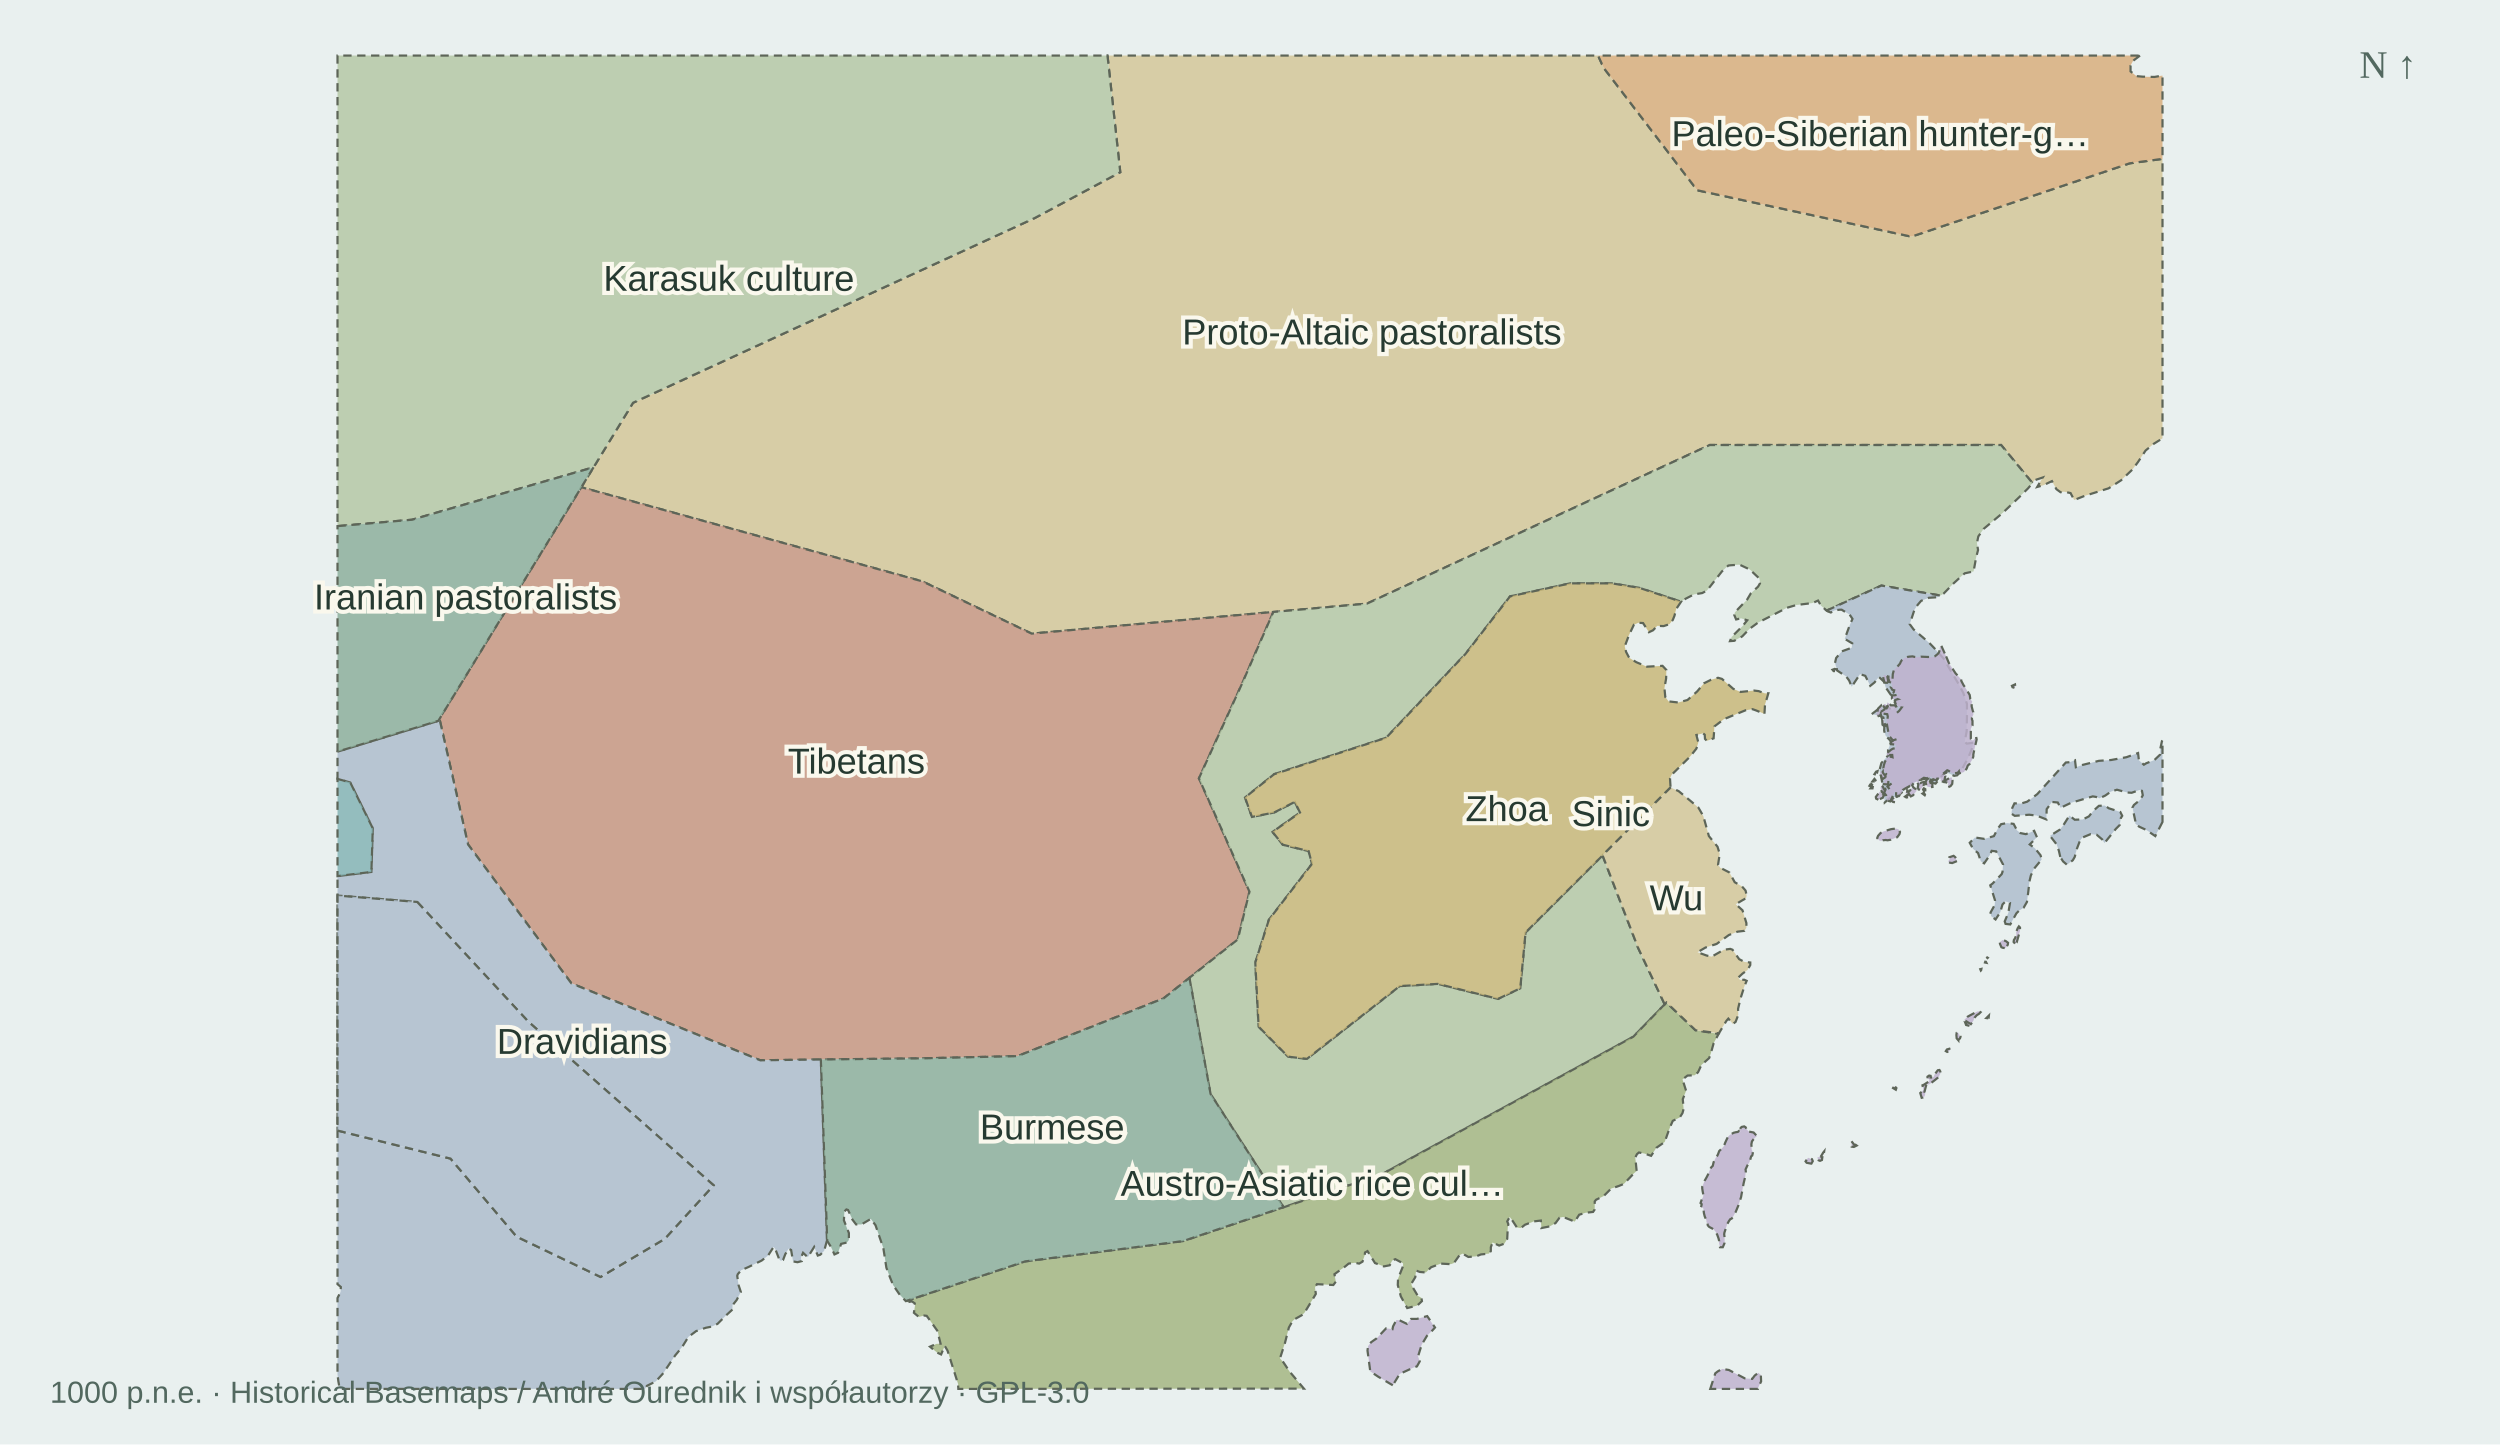
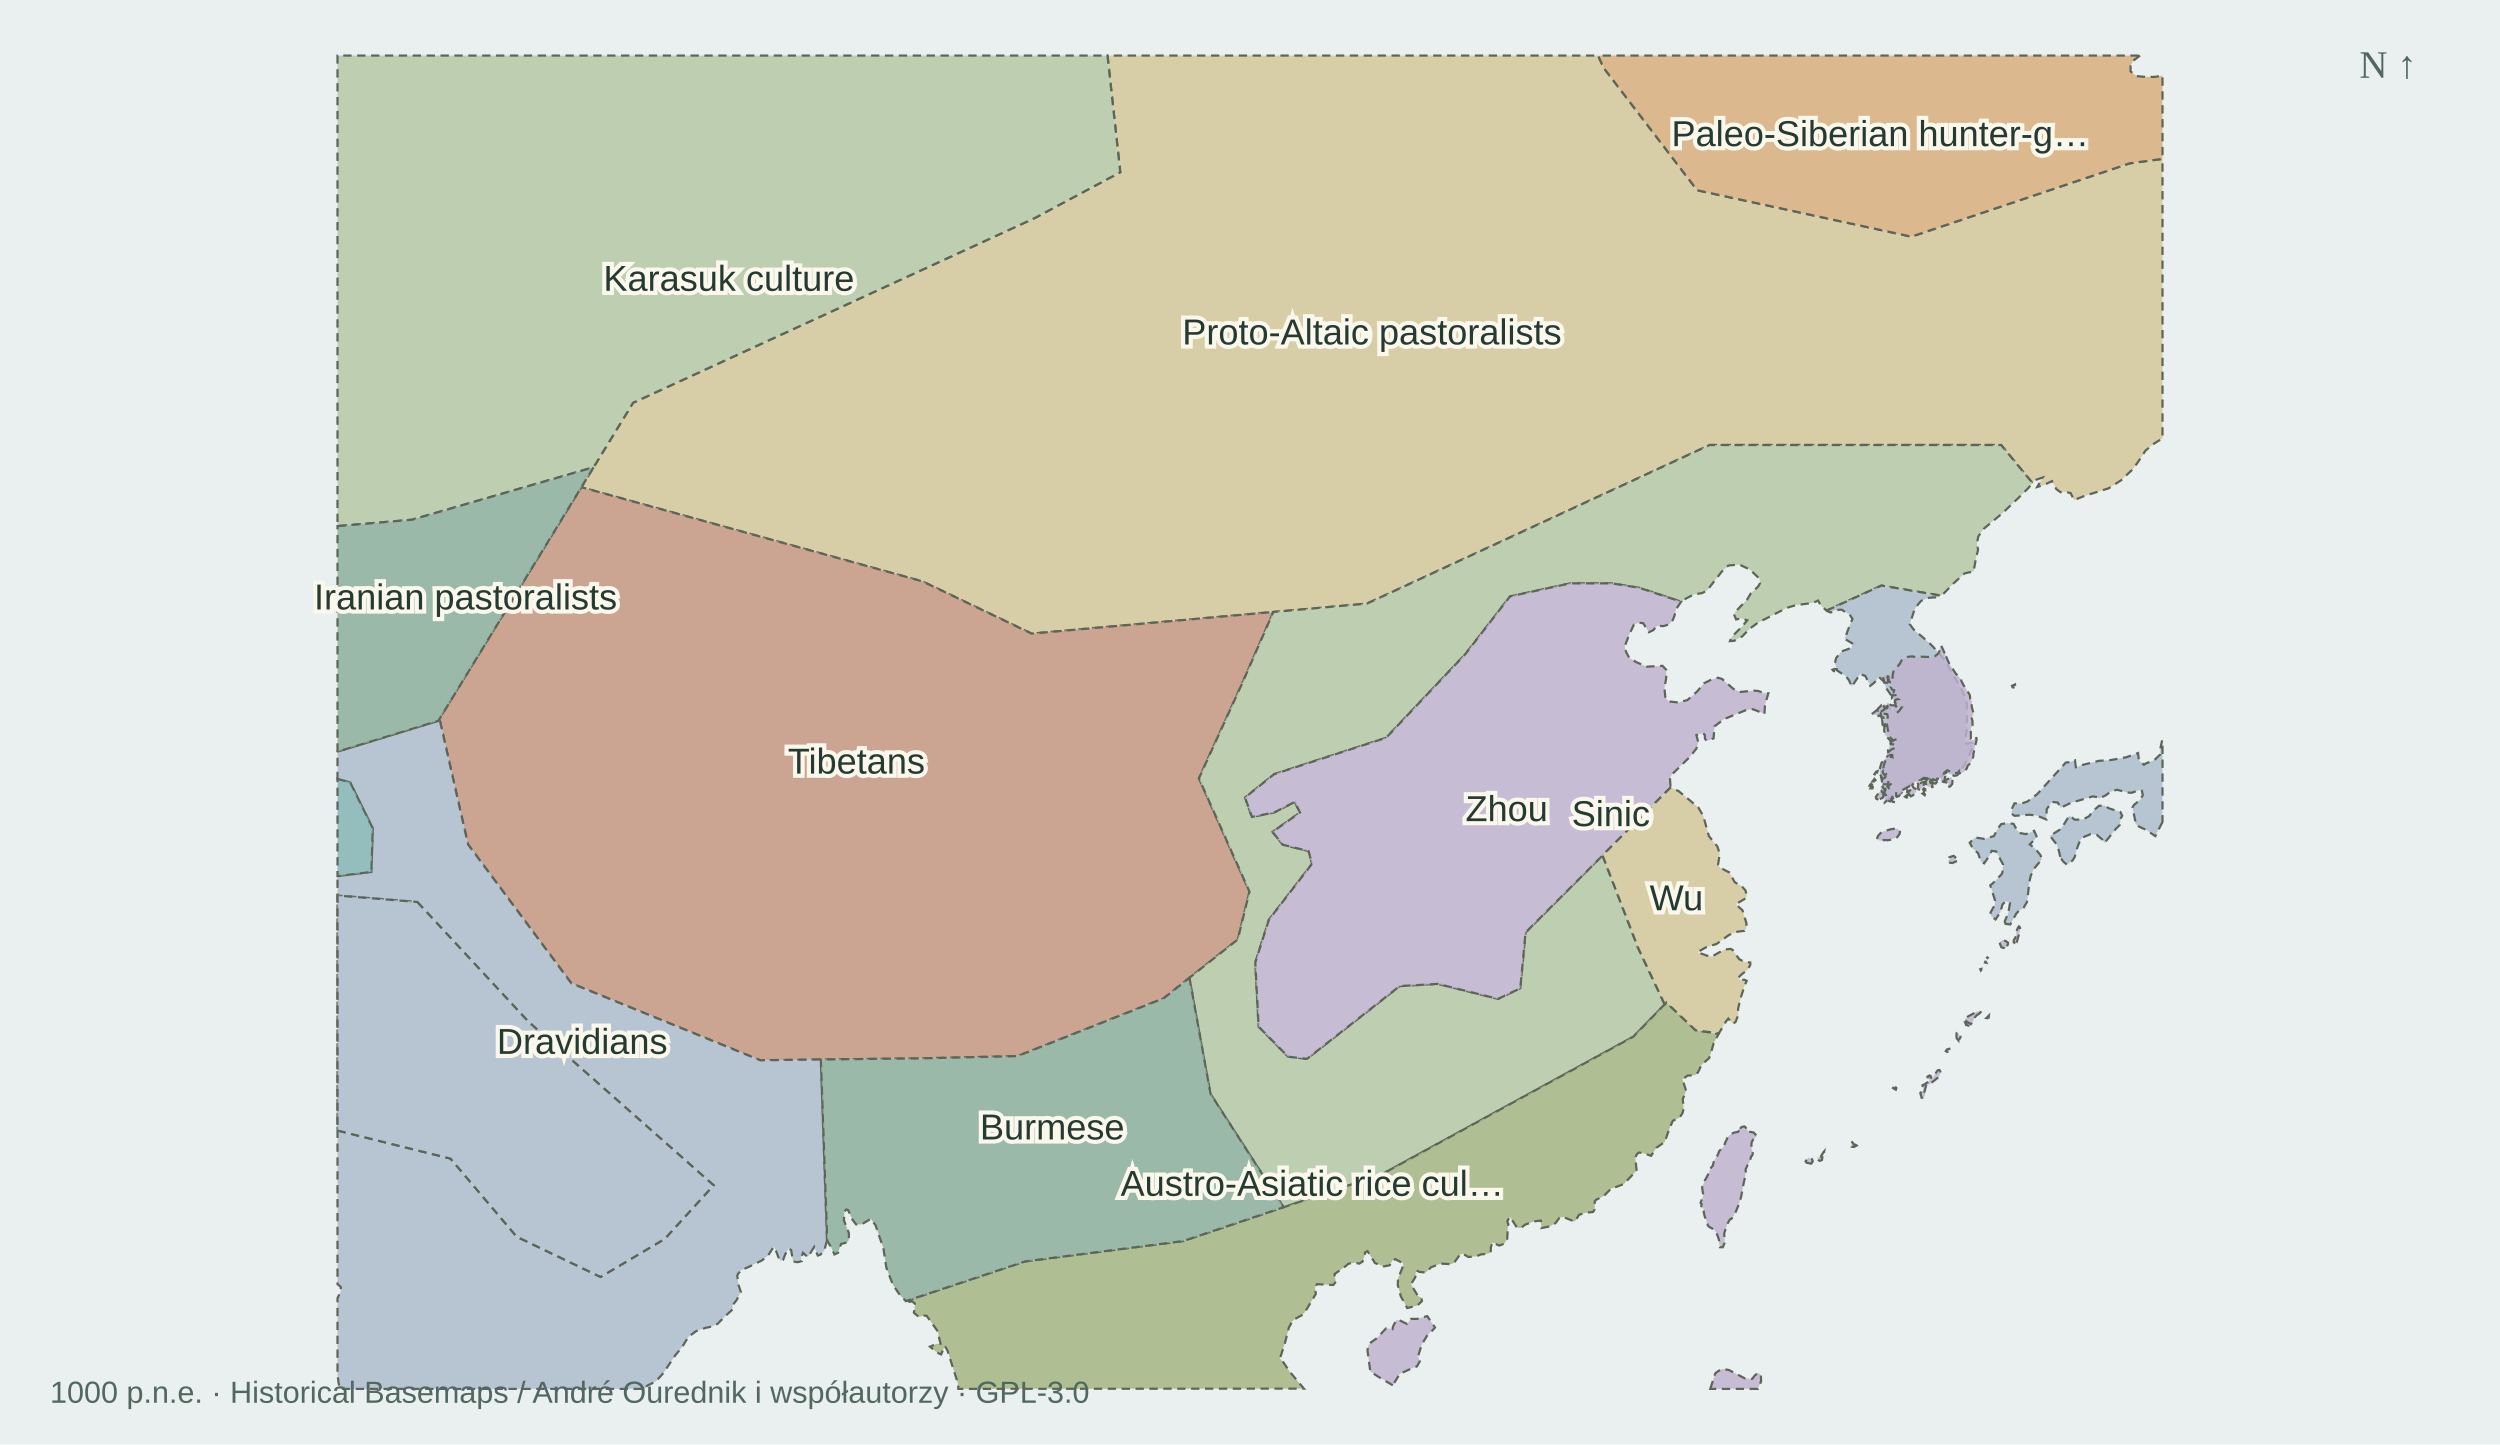
<svg xmlns="http://www.w3.org/2000/svg" viewBox="0 0 900 520" role="img" aria-label="Granice i obszary historyczne: 1000 p.n.e.">
  <rect width="900" height="520" fill="#e9f0ef" />
  <path d="M731.7,173.9L720.4,160.2L615.5,160.2L492.1,217.3L371.4,228.1L332.1,209.3L209.3,175.4L227.9,145.0L372.5,78.5L403.3,62.0L398.7,20.0L575.3,20.0L577.3,24.4L611.0,68.5L688.1,85.2L766.7,58.8L778.5,57.2L778.5,157.8L775.3,159.8L772.4,162.2L769.7,166.3L767.7,169.0L763.6,172.9L759.1,175.8L750.5,178.5L746.7,180.0L745.4,177.5L743.0,177.0L741.8,177.2L740.3,176.1L738.7,173.2L735.6,174.7L733.4,175.3L735.4,171.9L732.4,172.9L731.7,173.9Z" fill="#d4c798" fill-opacity=".83" stroke="#5d6558" stroke-width=".8" stroke-dasharray="3 2" fill-rule="evenodd" />
  <path d="M458.4,220.3L447.0,246.4L431.6,280.2L449.8,321.0L445.6,338.2L418.9,359.4L366.3,380.2L331.9,381.0L273.7,381.7L205.7,354.0L168.5,304.0L158.2,258.7L209.3,175.4L332.1,209.3L371.4,228.1L458.4,220.3Z" fill="#c79580" fill-opacity=".83" stroke="#5d6558" stroke-width=".8" stroke-dasharray="3 2" fill-rule="evenodd" />
  <path d="M398.7,20.0L403.3,62.0L372.5,78.5L227.9,145.0L213.7,168.2L148.3,187.1L121.5,189.4L121.5,20.0L398.7,20.0Z" fill="#b5c8a5" fill-opacity=".83" stroke="#5d6558" stroke-width=".8" stroke-dasharray="3 2" fill-rule="evenodd" />
  <path d="M297.7,446.6L296.7,450.3L295.3,451.7L294.4,452.0L293.1,448.9L290.8,452.6L289.1,451.0L288.3,452.9L288.6,454.0L287.1,454.4L285.5,454.1L284.8,450.0L283.9,449.5L282.7,451.5L281.9,453.6L281.1,453.9L280.5,453.3L279.2,449.9L278.9,449.4L278.5,448.9L276.5,452.0L274.2,453.8L269.5,456.1L266.8,457.3L265.6,458.7L265.4,459.3L265.9,462.7L266.7,465.1L265.2,468.0L263.7,469.9L263.7,471.4L261.1,473.8L258.3,476.6L256.1,477.6L254.1,478.0L250.6,479.2L247.8,481.3L245.7,484.7L244.1,486.7L243.1,487.9L239.6,493.1L239.0,494.1L236.1,497.3L232.9,498.9L232.2,500.0L122.3,500.0L121.8,497.2L121.5,494.8L121.5,467.3L122.6,465.1L122.7,463.3L121.5,462.3L121.5,315.4L133.7,313.9L134.2,298.2L126.1,281.7L121.5,280.4L121.5,270.6L157.8,259.5L158.2,258.7L168.5,304.0L205.7,354.0L273.7,381.7L295.5,381.4L297.7,446.6ZM121.5,407.0L162.2,417.1L186.0,445.2L216.2,459.7L239.3,446.0L256.9,426.7L190.2,367.8L150.2,324.7L121.5,322.4L121.5,407.0Z" fill="#adbdcd" fill-opacity=".83" stroke="#5d6558" stroke-width=".8" stroke-dasharray="3 2" fill-rule="evenodd" />
  <path d="M677.3,210.8L657.6,219.8L655.5,218.0L654.9,216.9L654.5,216.2L652.5,217.1L646.7,217.8L643.3,218.8L632.8,224.2L629.8,226.4L627.2,229.1L624.3,230.7L622.8,230.8L623.4,229.3L627.4,225.3L629.0,223.3L626.8,222.6L625.0,223.0L624.3,221.3L624.6,220.4L629.0,215.8L630.3,213.6L632.9,211.2L633.6,210.0L633.4,208.3L629.9,205.0L626.5,203.4L625.9,203.3L623.0,203.5L622.2,203.6L619.9,205.7L614.5,212.6L612.8,213.5L609.8,214.0L606.9,215.5L605.2,216.6L590.1,211.6L580.2,210.0L565.3,210.0L543.6,214.7L527.5,235.5L499.0,265.6L458.7,278.7L448.2,287.1L450.7,294.1L458.7,292.5L466.1,288.7L468.0,292.5L458.1,299.5L461.8,304.1L471.1,306.4L472.3,311.0L456.8,331.1L451.9,346.5L453.0,367.9L453.1,369.6L463.7,380.4L470.5,381.2L503.9,355.0L517.6,354.2L539.3,359.6L547.3,355.8L549.2,335.7L576.9,307.9L589.7,341.2L599.3,361.6L588.0,373.2L497.5,422.7L462.1,434.6L435.8,393.8L433.1,379.3L428.2,352.0L445.6,338.2L449.8,321.0L431.6,280.2L447.0,246.4L458.4,220.3L492.1,217.3L615.5,160.2L720.4,160.2L731.7,173.9L730.1,175.8L727.0,178.9L720.8,184.8L714.1,190.4L712.2,193.1L711.7,195.5L712.1,198.0L711.4,200.7L710.5,205.7L707.3,206.4L705.7,207.8L703.3,210.0L699.7,213.7L698.6,214.4L677.3,210.8Z" fill="#b5c8a5" fill-opacity=".83" stroke="#5d6558" stroke-width=".8" stroke-dasharray="3 2" fill-rule="evenodd" />
-   <path d="M601.4,283.5L549.2,335.7L547.3,355.8L539.3,359.6L517.6,354.2L503.9,355.0L470.5,381.2L463.7,380.4L453.1,369.6L451.9,346.5L456.8,331.1L472.3,311.0L471.1,306.4L461.8,304.1L458.1,299.5L468.0,292.5L466.1,288.7L458.7,292.5L450.7,294.1L448.2,287.1L458.7,278.7L499.0,265.6L527.5,235.5L543.6,214.7L565.3,210.0L580.2,210.0L590.1,211.6L605.2,216.6L603.4,219.3L602.8,221.7L602.2,223.2L601.0,224.7L598.9,225.4L596.6,225.3L595.1,226.9L593.6,227.6L591.5,224.3L589.8,224.2L588.2,224.9L586.4,228.7L585.7,230.6L584.9,232.7L585.4,234.7L586.5,236.8L589.1,238.4L592.9,240.0L598.5,239.7L599.9,241.2L599.8,244.3L599.2,247.7L599.5,250.9L600.7,252.5L604.2,252.9L607.5,252.0L611.0,248.9L613.4,246.0L616.0,244.7L618.5,244.0L619.9,244.4L624.0,248.0L626.6,249.1L631.4,248.6L633.1,248.8L635.3,249.6L636.6,249.6L635.4,253.7L635.2,257.0L632.3,255.8L630.9,255.3L628.4,255.7L620.6,258.9L617.2,261.5L616.9,265.8L614.5,266.7L613.8,266.0L613.7,264.5L613.1,264.0L610.7,264.6L611.4,267.3L610.7,269.5L608.4,272.4L601.8,278.9L601.2,280.2L601.4,283.5Z" fill="#c8b777" fill-opacity=".83" stroke="#5d6558" stroke-width=".8" stroke-dasharray="3 2" fill-rule="evenodd" />
+   <path d="M601.4,283.5L549.2,335.7L547.3,355.8L539.3,359.6L517.6,354.2L503.9,355.0L470.5,381.2L463.7,380.4L453.1,369.6L451.9,346.5L456.8,331.1L472.3,311.0L471.1,306.4L461.8,304.1L458.1,299.5L468.0,292.5L466.1,288.7L458.7,292.5L450.7,294.1L448.2,287.1L458.7,278.7L499.0,265.6L527.5,235.5L543.6,214.7L565.3,210.0L580.2,210.0L590.1,211.6L605.2,216.6L603.4,219.3L602.8,221.7L602.2,223.2L601.0,224.7L598.9,225.4L596.6,225.3L595.1,226.9L593.6,227.6L591.5,224.3L589.8,224.2L588.2,224.9L586.4,228.7L585.7,230.6L584.9,232.7L585.4,234.7L586.5,236.8L589.1,238.4L592.9,240.0L598.5,239.7L599.9,241.2L599.8,244.3L599.2,247.7L599.5,250.9L600.7,252.5L604.2,252.9L607.5,252.0L611.0,248.9L613.4,246.0L616.0,244.7L618.5,244.0L619.9,244.4L624.0,248.0L626.6,249.1L631.4,248.6L633.1,248.8L635.3,249.6L636.6,249.6L635.4,253.7L635.2,257.0L632.3,255.8L630.9,255.3L628.4,255.7L620.6,258.9L617.2,261.5L616.9,265.8L614.5,266.7L613.8,266.0L613.7,264.5L613.1,264.0L610.7,264.6L611.4,267.3L610.7,269.5L608.4,272.4L601.8,278.9L601.2,280.2L601.4,283.5Z" fill="#c0b2cf" fill-opacity=".83" stroke="#5d6558" stroke-width=".8" stroke-dasharray="3 2" fill-rule="evenodd" />
  <path d="M326.1,468.4L369.1,454.1L425.9,446.8L497.5,422.7L588.0,373.2L599.9,360.9L610.4,370.9L618.7,372.2L616.9,375.6L615.9,379.2L615.3,380.9L612.5,383.4L611.3,386.0L610.1,387.1L607.5,387.2L605.7,388.6L607.0,392.7L605.8,395.7L606.1,399.2L605.7,400.7L604.7,402.3L602.2,403.5L601.5,405.1L600.6,407.4L599.3,411.1L596.3,413.2L594.4,416.1L592.1,415.3L590.0,414.9L589.3,415.5L588.7,416.7L589.2,421.6L588.2,422.4L584.6,426.2L582.9,426.9L580.0,427.9L577.3,430.6L574.6,431.9L574.1,432.5L574.1,435.4L573.5,436.3L570.8,436.6L568.5,437.3L566.9,439.8L565.2,439.1L562.7,438.1L561.4,438.4L560.0,440.3L557.9,441.5L554.9,442.1L554.7,439.4L552.2,439.7L549.0,440.9L547.5,442.1L546.1,441.9L544.2,439.0L543.8,438.5L543.5,438.1L542.6,439.7L543.0,440.7L542.8,441.9L542.6,446.0L541.6,447.7L539.7,448.4L537.3,447.3L536.7,449.0L536.7,450.4L536.0,451.3L533.1,451.6L531.4,452.3L528.6,452.5L526.5,451.3L525.4,451.9L523.4,454.7L522.3,455.1L518.7,454.9L515.2,456.2L513.3,458.1L511.1,457.9L509.8,457.4L509.5,459.8L508.1,462.1L508.2,462.8L510.4,466.5L511.7,467.2L511.9,468.4L510.2,470.0L506.6,470.9L504.3,466.7L503.2,462.6L503.3,460.3L505.1,455.8L505.1,454.8L502.3,453.3L501.2,453.8L500.3,455.5L498.2,455.9L495.0,454.7L492.3,450.4L491.4,450.9L491.3,451.9L490.5,454.2L489.3,454.9L487.7,454.6L485.5,454.9L484.3,455.9L480.4,458.7L480.9,461.4L480.0,462.6L474.1,462.3L473.4,463.5L473.7,465.8L472.4,468.0L469.6,472.6L468.6,473.5L466.1,474.9L465.3,475.6L464.0,477.9L462.6,483.4L460.8,489.0L462.0,490.4L464.2,493.7L469.4,499.9L345.0,500.0L344.9,498.2L343.1,492.5L341.1,486.2L340.1,484.5L338.8,487.6L337.3,486.9L334.8,484.8L337.1,483.8L338.6,483.7L337.9,480.9L337.6,479.3L334.4,474.8L333.6,473.7L332.7,473.6L330.8,474.1L329.0,472.6L329.4,470.0L329.3,469.2L328.3,468.5L326.6,468.8L326.1,468.4Z" fill="#a4b681" fill-opacity=".83" stroke="#5d6558" stroke-width=".8" stroke-dasharray="3 2" fill-rule="evenodd" />
  <path d="M428.2,352.0L435.8,393.8L462.1,434.6L425.9,446.8L369.1,454.1L326.1,468.4L323.9,466.1L321.5,462.6L320.9,461.1L320.3,459.6L319.1,456.4L318.0,449.3L316.0,443.5L315.2,441.1L313.5,438.8L310.1,440.8L308.2,440.8L306.9,439.1L305.3,435.6L304.7,435.4L304.0,436.1L303.8,439.3L305.6,443.9L305.6,446.4L304.9,447.3L302.8,447.8L301.7,451.0L300.4,451.6L299.2,449.0L297.8,446.7L295.5,381.4L331.9,381.0L366.3,380.2L418.9,359.4L428.2,352.0Z" fill="#8caf9b" fill-opacity=".83" stroke="#5d6558" stroke-width=".8" stroke-dasharray="3 2" fill-rule="evenodd" />
  <path d="M770.4,20.0L767.9,21.9L767.0,23.6L767.0,25.7L769.1,27.4L771.3,27.6L775.6,27.7L778.5,27.2L778.5,57.2L766.7,58.8L688.1,85.2L611.0,68.5L577.3,24.4L575.3,20.0L770.4,20.0Z" fill="#d9ae7b" fill-opacity=".83" stroke="#5d6558" stroke-width=".8" stroke-dasharray="3 2" fill-rule="evenodd" />
  <path d="M150.2,324.7L190.2,367.8L256.9,426.7L239.3,446.0L216.2,459.7L186.0,445.2L162.2,417.1L121.5,407.0L121.5,322.4L150.2,324.7Z" fill="#adbdcd" fill-opacity=".83" stroke="#5d6558" stroke-width=".8" stroke-dasharray="3 2" fill-rule="evenodd" />
  <path d="M121.5,189.4L148.3,187.1L213.7,168.2L157.8,259.5L121.5,270.6L121.5,189.4Z" fill="#8caf9b" fill-opacity=".83" stroke="#5d6558" stroke-width=".8" stroke-dasharray="3 2" fill-rule="evenodd" />
  <path d="M599.3,361.6L589.7,341.2L576.9,307.9L601.4,283.5L604.3,284.8L607.7,287.6L611.4,290.7L613.2,293.8L615.2,301.0L618.3,304.8L619.1,307.4L618.5,311.3L619.3,312.4L622.6,314.1L624.5,317.6L627.1,319.1L628.4,320.6L628.8,322.4L628.6,323.3L624.9,325.5L625.3,325.9L627.3,327.7L628.7,332.3L628.7,334.0L628.0,335.1L625.5,335.4L622.4,336.6L618.0,339.8L614.0,341.1L611.1,342.8L614.4,344.0L616.2,344.4L620.6,341.9L622.9,341.6L623.7,341.9L626.1,345.3L628.0,346.3L630.1,346.5L630.1,347.4L629.1,349.2L627.3,350.5L625.8,351.9L626.4,352.8L627.9,352.7L628.8,353.1L628.0,355.0L626.6,359.4L625.7,363.2L625.8,365.3L624.8,367.9L623.8,368.6L622.2,366.7L621.5,367.5L618.8,372.0L610.4,370.9L599.9,360.9L599.3,361.6Z" fill="#d4c798" fill-opacity=".83" stroke="#5d6558" stroke-width=".8" stroke-dasharray="3 2" fill-rule="evenodd" />
  <path d="M657.6,219.8L677.3,210.8L698.6,214.4L697.5,215.0L694.4,215.2L691.6,216.3L690.4,217.7L689.2,219.5L687.5,224.7L688.9,226.6L694.6,231.5L696.6,233.6L699.8,237.2L700.7,238.8L705.3,246.6L706.8,249.5L708.1,253.4L708.1,257.8L708.0,263.3L707.3,267.0L708.0,267.7L710.4,267.4L709.8,269.8L708.5,272.9L706.1,277.3L704.6,279.1L703.5,279.3L700.8,278.1L699.6,278.7L696.8,282.1L694.8,281.6L693.4,280.3L690.9,280.8L688.4,282.0L682.8,286.9L680.6,287.1L678.5,288.9L678.2,285.6L678.0,283.8L677.2,279.6L676.6,277.3L677.3,274.7L679.7,272.0L679.7,269.9L680.7,267.4L680.5,266.6L678.8,264.8L678.3,263.1L678.4,260.3L678.0,258.3L676.6,257.6L673.8,257.1L676.9,254.7L678.3,254.1L681.4,255.6L682.5,254.2L682.4,252.6L678.8,247.4L678.3,245.5L677.7,244.9L676.4,243.7L674.8,245.7L673.3,246.9L671.5,243.3L669.6,242.7L666.6,247.2L665.7,245.0L664.6,243.5L661.4,241.4L660.6,238.7L661.0,236.9L663.0,234.5L666.6,233.2L666.8,231.6L664.1,230.0L666.0,224.8L666.9,222.8L665.9,221.3L663.0,219.5L662.3,219.5L660.5,219.7L659.1,220.5L658.0,220.1L657.6,219.8Z" fill="#adbdcd" fill-opacity=".83" stroke="#5d6558" stroke-width=".8" stroke-dasharray="3 2" fill-rule="evenodd" />
  <path d="M680.7,302.3L679.5,302.5L678.9,302.4L677.8,302.5L677.3,302.7L676.6,302.6L676.2,302.2L675.8,301.7L676.1,300.9L677.0,299.9L677.5,299.6L678.1,299.3L680.8,298.5L681.5,298.4L682.5,298.3L683.0,298.4L683.5,298.6L684.0,299.5L683.8,300.3L683.0,301.4L682.2,301.7L680.7,302.3ZM682.2,288.8L681.5,288.7L681.0,288.3L681.0,287.6L681.5,287.4L682.2,288.6L682.2,288.8ZM686.9,287.0L686.3,287.1L685.8,286.8L686.7,286.1L687.2,286.3L687.0,286.9L686.9,287.0ZM692.9,286.3L692.1,285.7L692.6,285.4L693.0,286.1L692.9,286.3ZM676.2,287.9L675.4,287.5L675.3,286.9L676.7,285.0L677.3,285.2L678.1,286.0L678.0,286.7L677.8,287.2L676.9,287.6L676.3,287.8L676.2,287.9ZM693.0,285.0L692.6,284.8L692.3,284.2L692.6,283.8L693.1,284.1L693.1,284.9L693.0,285.0ZM674.1,283.8L673.4,283.8L673.8,283.2L674.2,283.3L674.1,283.8ZM674.1,282.2L673.9,282.6L673.5,283.1L673.0,282.9L673.3,282.4L673.9,282.2L674.1,282.2ZM696.0,281.7L695.2,281.6L694.8,281.3L695.1,280.7L695.8,281.0L696.0,281.7ZM674.9,281.3L674.1,281.3L674.8,280.4L675.2,280.9L674.9,281.3ZM694.6,282.0L695.1,281.8L695.6,281.9L695.7,283.3L694.9,283.4L693.9,283.2L693.5,282.8L693.2,281.5L693.7,280.5L694.2,280.4L694.1,281.1L694.6,282.0ZM702.9,281.1L702.8,282.2L702.2,283.0L701.8,283.2L701.3,283.4L701.3,282.6L701.4,281.9L700.8,281.7L700.3,281.6L700.2,281.0L701.8,280.1L702.5,279.8L702.7,280.3L702.9,281.0L702.9,281.1ZM675.3,278.9L674.8,278.7L675.4,277.8L675.9,277.6L675.7,278.4L675.3,278.9ZM678.7,261.3L678.2,261.3L677.7,260.9L677.6,259.2L678.0,258.8L678.7,261.2L678.7,261.3ZM725.2,247.6L724.5,247.4L724.3,246.9L725.4,246.4L725.5,247.3L725.2,247.6ZM679.4,245.8L678.9,245.8L678.4,245.7L678.0,244.2L678.0,243.3L678.4,242.9L679.4,243.4L679.8,245.4L679.4,245.8ZM660.6,241.6L660.1,241.6L659.7,241.1L660.5,240.8L661.1,241.0L660.7,241.6L660.6,241.6ZM700.6,236.3L701.6,238.7L704.0,242.4L705.5,244.0L706.0,244.6L706.1,245.2L706.9,246.7L707.5,247.5L708.2,248.7L709.1,250.2L709.3,251.6L710.0,252.6L709.8,253.2L709.8,254.3L710.0,255.1L710.2,255.9L710.4,256.4L710.4,257.3L710.1,257.9L709.9,258.4L709.9,259.0L710.1,259.5L710.1,261.2L709.7,261.9L709.5,262.4L709.5,266.0L709.9,266.5L710.4,266.5L711.0,265.8L711.5,265.7L711.6,266.2L710.6,270.6L710.4,271.6L710.4,272.3L710.1,273.3L709.1,275.0L708.4,275.6L708.0,276.7L707.3,277.6L706.9,278.0L705.3,278.4L705.2,277.7L704.8,278.2L703.5,278.4L702.7,278.3L701.5,277.5L701.0,277.3L699.1,278.9L699.9,278.8L700.3,279.4L700.0,280.9L699.7,281.5L698.6,281.1L698.7,280.3L697.4,280.3L697.2,280.9L696.7,280.8L695.8,280.5L695.3,279.6L694.1,280.0L693.6,280.2L692.6,280.0L691.5,280.7L691.0,280.5L690.7,280.9L690.9,281.4L691.3,281.9L691.8,281.7L692.7,281.5L692.7,282.1L692.4,283.0L691.3,284.4L690.7,284.2L690.4,283.5L690.6,282.5L690.1,281.3L689.0,281.8L688.4,282.7L688.7,283.3L689.1,283.7L689.7,284.1L690.0,284.7L688.7,286.3L687.9,286.7L687.2,285.8L686.4,285.8L685.9,285.5L686.7,284.2L686.6,285.0L687.2,285.0L688.1,284.0L688.3,283.4L688.2,282.9L687.5,283.0L686.9,283.3L685.8,283.9L685.0,284.4L684.5,285.5L684.0,286.1L683.6,286.6L682.7,286.7L682.6,286.1L682.6,285.2L682.1,285.2L681.3,286.8L680.5,288.5L679.7,288.3L679.2,288.0L679.0,286.3L678.3,285.4L677.5,285.1L677.1,284.2L677.0,283.6L677.2,282.8L677.8,283.2L678.6,284.7L678.9,284.0L679.7,284.4L680.5,284.4L679.5,283.2L680.6,282.3L681.1,282.0L680.4,281.0L679.8,281.1L679.8,281.8L679.5,282.4L678.2,282.3L678.5,280.8L678.7,279.9L678.1,280.2L677.7,280.5L677.4,280.0L676.8,278.0L677.8,277.5L677.8,278.1L678.6,279.2L679.0,278.6L678.6,278.0L678.3,277.5L678.0,276.5L678.2,275.4L678.6,274.2L678.9,273.7L679.3,273.0L679.7,272.6L680.7,272.4L681.3,272.6L681.2,271.8L679.9,271.8L679.4,272.0L679.2,271.2L680.8,269.9L681.5,269.5L682.1,269.4L682.6,268.3L681.9,268.0L680.7,267.9L680.8,267.0L681.6,266.7L682.2,266.5L683.1,266.0L681.9,266.4L681.4,266.5L679.9,264.7L679.8,263.6L679.4,261.4L679.2,260.2L679.1,259.0L679.5,258.8L679.6,257.9L679.4,257.1L677.9,256.9L677.4,257.4L677.7,258.1L677.5,258.7L677.1,257.2L676.7,257.6L676.2,257.8L675.5,257.3L675.6,256.7L675.9,256.0L676.1,255.1L677.2,254.0L677.6,255.0L677.3,255.5L677.2,256.2L678.4,255.4L678.5,254.9L678.2,254.4L677.8,254.1L678.3,253.5L678.8,253.5L679.2,254.4L679.0,255.3L679.6,254.3L679.3,253.6L679.4,252.9L680.1,253.2L680.7,253.9L681.3,253.9L682.2,253.9L682.8,254.6L682.9,255.3L682.9,256.6L683.7,255.9L684.6,254.7L683.8,254.6L683.3,254.2L682.1,252.9L682.3,252.0L682.8,251.8L683.2,251.7L682.2,251.3L681.8,251.8L681.1,251.5L681.1,250.3L682.1,250.3L683.1,250.1L683.0,249.5L682.2,249.6L681.7,249.3L681.9,248.5L681.2,248.3L680.7,247.4L681.2,247.2L681.1,246.5L680.8,245.8L680.2,245.5L679.8,244.2L679.8,243.6L680.9,243.6L681.3,244.6L681.4,242.7L681.8,241.2L682.3,240.8L682.8,240.3L684.0,238.9L684.3,238.2L684.7,237.6L685.2,237.2L685.6,236.9L686.7,236.5L687.3,236.4L688.5,236.3L689.3,236.5L690.2,236.6L691.5,236.4L693.9,236.5L694.8,236.5L695.6,236.6L696.5,236.3L696.9,236.0L697.4,235.6L697.8,235.2L698.1,234.7L698.3,233.9L698.3,233.2L698.9,232.4L699.1,233.0L700.6,236.3Z" fill="#c0b2cf" fill-opacity=".83" stroke="#5d6558" stroke-width=".8" stroke-dasharray="3 2" fill-rule="evenodd" />
  <path d="M778.5,295.9L775.9,301.0L772.7,298.8L770.1,297.6L768.7,296.5L768.7,295.5L767.7,290.7L768.2,289.8L770.5,287.9L771.4,286.3L771.1,284.7L770.2,284.4L767.4,285.4L765.8,285.3L762.1,284.3L759.9,285.0L757.9,286.4L755.8,287.4L754.6,286.9L753.4,286.7L745.6,289.0L741.8,290.8L740.8,288.9L738.7,288.7L736.8,291.3L736.7,295.0L733.2,293.6L730.5,293.3L725.3,293.7L724.1,292.9L724.4,290.9L725.2,289.2L727.5,289.3L729.8,288.6L733.4,285.9L743.7,274.5L745.0,274.4L747.0,273.7L747.3,276.2L749.6,275.4L755.6,273.9L760.0,273.6L765.5,272.6L769.7,271.1L770.0,273.7L771.8,275.3L772.6,274.8L775.6,273.6L777.7,271.6L777.7,269.6L778.3,266.8L778.5,266.5L778.5,295.9ZM741.7,308.5L741.2,306.3L740.4,304.0L738.0,300.9L741.5,298.7L742.8,297.1L745.0,293.6L746.9,295.1L749.8,295.0L752.0,293.9L753.5,292.0L755.6,290.1L757.7,290.0L759.2,291.0L763.3,292.3L764.0,293.7L763.5,294.5L763.1,297.0L761.7,298.4L757.6,303.5L756.8,302.2L754.8,300.5L752.6,300.3L749.7,301.5L748.8,302.6L747.7,305.5L746.9,308.5L746.2,309.7L744.1,311.3L742.7,310.1L741.7,308.5ZM722.0,332.6L721.7,331.7L723.0,328.6L723.6,325.1L722.0,324.5L720.9,325.6L720.1,328.4L718.4,331.0L716.8,329.8L716.6,328.5L718.1,325.8L718.2,324.1L716.5,318.7L717.3,318.1L720.6,314.7L720.9,313.9L721.1,311.2L718.6,306.5L717.0,306.3L716.3,307.9L714.3,310.8L713.1,310.1L712.1,307.1L710.3,305.6L709.1,303.4L711.0,301.5L714.4,302.0L717.8,301.0L719.2,298.3L720.4,296.7L722.6,296.3L724.9,296.6L726.1,298.9L727.3,299.9L729.3,300.3L732.3,299.1L733.3,301.4L730.7,304.0L732.6,305.4L734.6,307.9L735.0,309.4L732.2,312.8L731.1,315.2L730.6,317.3L730.2,320.9L729.7,324.7L728.5,326.8L727.6,327.4L726.9,327.8L725.9,328.8L723.7,332.8L722.0,332.6Z" fill="#adbdcd" fill-opacity=".83" stroke="#5d6558" stroke-width=".8" stroke-dasharray="3 2" fill-rule="evenodd" />
  <path d="M629.7,407.4L630.3,407.5L631.3,407.7L632.5,409.0L631.9,409.5L631.3,410.1L630.7,410.9L630.5,411.9L630.6,413.9L630.9,414.5L631.0,415.2L630.8,416.0L630.4,416.3L630.0,417.8L629.8,418.4L629.1,419.5L628.4,421.0L628.5,421.7L628.4,422.4L628.3,423.5L627.7,426.0L627.2,428.8L627.0,429.7L626.8,430.9L625.8,434.0L624.8,436.4L623.8,438.2L623.4,438.7L622.9,438.9L622.4,439.6L621.8,440.7L620.8,443.7L620.7,444.3L620.8,445.1L620.9,446.8L620.8,447.6L620.2,449.0L619.2,449.0L618.8,447.4L618.9,446.8L618.7,445.9L618.2,444.5L617.6,443.4L616.9,442.6L616.3,442.2L615.7,441.9L615.2,441.6L614.8,441.1L614.7,440.4L614.3,440.0L614.3,439.3L614.0,438.6L613.7,437.9L613.4,436.7L613.3,435.7L613.1,434.8L612.3,434.7L612.5,434.1L612.6,433.5L612.2,433.1L612.5,432.2L612.8,431.4L613.1,431.0L613.2,430.1L613.0,429.1L612.9,428.5L612.8,427.8L612.8,427.2L613.7,425.0L614.0,424.5L614.5,423.6L614.9,422.8L615.4,421.5L616.0,420.3L616.6,419.7L616.9,418.4L617.3,417.5L617.6,416.9L618.2,416.1L618.5,415.5L618.9,414.4L619.5,413.8L620.6,412.6L621.1,411.3L621.6,410.2L622.1,409.2L622.7,408.6L624.1,407.8L624.9,407.6L625.6,407.5L626.1,407.1L626.7,407.5L626.2,406.9L626.6,406.1L627.0,405.7L627.9,405.5L628.4,405.8L628.7,406.4L629.2,407.0L629.7,407.4Z" fill="#c0b2cf" fill-opacity=".83" stroke="#5d6558" stroke-width=".8" stroke-dasharray="3 2" fill-rule="evenodd" />
  <path d="M121.5,280.4L126.1,281.7L134.2,298.2L133.7,313.9L121.5,315.4L121.5,280.4Z" fill="#84b4b5" fill-opacity=".83" stroke="#5d6558" stroke-width=".8" stroke-dasharray="3 2" fill-rule="evenodd" />
  <path d="M501.4,498.7L496.3,495.7L493.3,493.7L492.3,486.2L492.5,484.6L493.6,483.2L495.6,481.8L499.0,478.2L501.3,478.5L501.5,477.5L502.7,475.2L503.8,475.3L506.5,476.6L508.0,474.8L510.1,474.8L513.8,473.8L516.6,477.9L515.8,478.8L513.7,480.9L511.8,484.1L510.5,488.3L511.1,490.1L510.1,491.9L508.7,492.4L503.9,494.6L501.4,498.7Z" fill="#c0b2cf" fill-opacity=".83" stroke="#5d6558" stroke-width=".8" stroke-dasharray="3 2" fill-rule="evenodd" />
  <path d="M615.7,500.0L617.5,494.4L618.4,493.7L620.0,492.8L622.4,493.2L628.1,496.2L630.8,496.4L631.7,495.2L633.0,494.2L633.9,495.0L634.0,497.3L632.8,499.9L632.8,500.0L615.7,500.0Z" fill="#c0b2cf" fill-opacity=".83" stroke="#5d6558" stroke-width=".8" stroke-dasharray="3 2" fill-rule="evenodd" />
  <path d="M697.7,387.9L696.6,388.8L694.5,390.4L693.8,390.4L693.4,390.8L692.8,393.1L693.1,393.7L692.9,394.6L692.2,395.1L691.8,395.2L691.3,393.5L692.2,392.7L692.4,392.2L692.2,391.3L692.1,390.7L692.6,390.5L694.6,389.2L694.5,388.5L693.9,388.3L693.9,387.6L694.5,387.2L695.0,387.3L695.0,387.9L695.8,387.9L696.2,387.5L696.4,386.9L697.6,385.3L698.2,385.2L698.5,385.7L698.6,386.3L697.9,387.7L697.7,387.9Z" fill="#c0b2cf" fill-opacity=".83" stroke="#5d6558" stroke-width=".8" stroke-dasharray="3 2" fill-rule="evenodd" />
  <path d="M713.0,364.4L712.4,365.0L711.6,365.5L710.8,366.4L710.4,367.5L709.5,368.7L707.1,367.2L708.2,366.1L708.9,365.7L711.5,364.3L712.0,364.1L712.5,364.1L713.0,364.4Z" fill="#c0b2cf" fill-opacity=".83" stroke="#5d6558" stroke-width=".8" stroke-dasharray="3 2" fill-rule="evenodd" />
  <path d="M721.7,341.3L721.0,341.2L720.5,341.0L720.0,339.8L719.9,339.2L720.9,338.4L721.3,338.5L722.1,338.8L722.5,339.1L722.9,339.4L722.8,340.1L722.2,341.1L721.7,341.3Z" fill="#c0b2cf" fill-opacity=".83" stroke="#5d6558" stroke-width=".8" stroke-dasharray="3 2" fill-rule="evenodd" />
  <path d="M725.4,339.7L724.9,339.1L725.0,338.4L725.4,337.8L725.6,337.3L725.9,336.6L725.8,335.6L726.4,334.1L726.8,333.5L727.2,333.9L727.2,334.6L727.2,335.2L726.9,336.1L726.0,339.3L725.4,339.7Z" fill="#c0b2cf" fill-opacity=".83" stroke="#5d6558" stroke-width=".8" stroke-dasharray="3 2" fill-rule="evenodd" />
  <path d="M704.5,310.0L702.8,310.7L702.1,310.6L701.4,310.4L701.5,309.8L701.9,309.3L701.8,308.6L703.3,308.1L703.9,308.6L704.3,309.5L704.5,310.0Z" fill="#c0b2cf" fill-opacity=".83" stroke="#5d6558" stroke-width=".8" stroke-dasharray="3 2" fill-rule="evenodd" />
  <path d="M652.0,418.9L650.4,418.6L650.0,418.1L650.9,416.8L652.3,417.3L652.6,418.0L652.1,418.9L652.0,418.9Z" fill="#c0b2cf" fill-opacity=".83" stroke="#5d6558" stroke-width=".8" stroke-dasharray="3 2" fill-rule="evenodd" />
  <path d="M705.0,374.5L704.4,373.8L704.3,372.6L704.4,371.8L704.8,371.6L705.8,373.2L705.6,373.8L705.0,374.4L705.0,374.5Z" fill="#c0b2cf" fill-opacity=".83" stroke="#5d6558" stroke-width=".8" stroke-dasharray="3 2" fill-rule="evenodd" />
  <path d="M656.1,416.2L656.0,416.9L655.9,417.6L655.2,417.9L654.7,417.7L654.2,416.7L654.9,416.5L655.4,416.5L655.9,415.7L656.3,415.0L656.7,414.5L656.6,415.2L656.3,415.8L656.1,416.2Z" fill="#c0b2cf" fill-opacity=".83" stroke="#5d6558" stroke-width=".8" stroke-dasharray="3 2" fill-rule="evenodd" />
  <path d="M667.5,412.1L668.0,412.1L668.4,412.4L667.4,412.9L666.6,412.8L666.5,410.8L667.2,411.7L667.5,412.1Z" fill="#c0b2cf" fill-opacity=".83" stroke="#5d6558" stroke-width=".8" stroke-dasharray="3 2" fill-rule="evenodd" />
  <path d="M701.4,378.6L701.0,378.7L700.5,378.4L700.9,377.8L702.3,377.4L701.7,378.4L701.4,378.6Z" fill="#c0b2cf" fill-opacity=".83" stroke="#5d6558" stroke-width=".8" stroke-dasharray="3 2" fill-rule="evenodd" />
  <path d="M709.0,369.3L707.8,369.0L707.5,368.2L709.0,368.8L709.0,369.3Z" fill="#c0b2cf" fill-opacity=".83" stroke="#5d6558" stroke-width=".8" stroke-dasharray="3 2" fill-rule="evenodd" />
  <path d="M682.2,391.2L682.7,391.7L682.5,392.3L681.5,391.7L681.8,391.2L682.2,391.2Z" fill="#c0b2cf" fill-opacity=".83" stroke="#5d6558" stroke-width=".8" stroke-dasharray="3 2" fill-rule="evenodd" />
  <path d="M715.8,366.6L715.1,366.5L716.0,365.6L715.9,366.5L715.8,366.6Z" fill="#c0b2cf" fill-opacity=".83" stroke="#5d6558" stroke-width=".8" stroke-dasharray="3 2" fill-rule="evenodd" />
  <path d="M714.8,346.0L715.1,346.6L714.6,346.5L714.8,345.9L714.8,346.0Z" fill="#c0b2cf" fill-opacity=".83" stroke="#5d6558" stroke-width=".8" stroke-dasharray="3 2" fill-rule="evenodd" />
  <path d="M713.1,349.4L712.9,348.9L713.3,348.8L713.2,349.3L713.1,349.4Z" fill="#c0b2cf" fill-opacity=".83" stroke="#5d6558" stroke-width=".8" stroke-dasharray="3 2" fill-rule="evenodd" />
  <path d="M715.5,344.9L715.1,344.5L715.6,344.8L715.5,344.9Z" fill="#c0b2cf" fill-opacity=".83" stroke="#5d6558" stroke-width=".8" stroke-dasharray="3 2" fill-rule="evenodd" />
  <text x="493.9" y="124.0" text-anchor="middle" font-size="13" fill="#263a31" stroke="#faf8ed" stroke-width="3" paint-order="stroke" font-family="Arial,sans-serif">Proto-Altaic pastoralists</text>
  <text x="308.3" y="278.5" text-anchor="middle" font-size="13" fill="#263a31" stroke="#faf8ed" stroke-width="3" paint-order="stroke" font-family="Arial,sans-serif">Tibetans</text>
  <text x="262.4" y="104.7" text-anchor="middle" font-size="13" fill="#263a31" stroke="#faf8ed" stroke-width="3" paint-order="stroke" font-family="Arial,sans-serif">Karasuk culture</text>
  <text x="209.6" y="379.4" text-anchor="middle" font-size="13" fill="#263a31" stroke="#faf8ed" stroke-width="3" paint-order="stroke" font-family="Arial,sans-serif">Dravidians</text>
  <text x="579.9" y="297.4" text-anchor="middle" font-size="13" fill="#263a31" stroke="#faf8ed" stroke-width="3" paint-order="stroke" font-family="Arial,sans-serif">Sinic</text>
-   <text x="542.4" y="295.6" text-anchor="middle" font-size="13" fill="#263a31" stroke="#faf8ed" stroke-width="3" paint-order="stroke" font-family="Arial,sans-serif">Zhoa</text>
+   <text x="542.4" y="295.6" text-anchor="middle" font-size="13" fill="#263a31" stroke="#faf8ed" stroke-width="3" paint-order="stroke" font-family="Arial,sans-serif">Zhou</text>
  <text x="472.4" y="430.5" text-anchor="middle" font-size="13" fill="#263a31" stroke="#faf8ed" stroke-width="3" paint-order="stroke" font-family="Arial,sans-serif">Austro-Asiatic rice cul…</text>
  <text x="378.8" y="410.2" text-anchor="middle" font-size="13" fill="#263a31" stroke="#faf8ed" stroke-width="3" paint-order="stroke" font-family="Arial,sans-serif">Burmese</text>
  <text x="676.9" y="52.6" text-anchor="middle" font-size="13" fill="#263a31" stroke="#faf8ed" stroke-width="3" paint-order="stroke" font-family="Arial,sans-serif">Paleo-Siberian hunter-g…</text>
  <text x="167.6" y="219.4" text-anchor="middle" font-size="13" fill="#263a31" stroke="#faf8ed" stroke-width="3" paint-order="stroke" font-family="Arial,sans-serif">Iranian pastoralists</text>
  <text x="603.5" y="327.7" text-anchor="middle" font-size="13" fill="#263a31" stroke="#faf8ed" stroke-width="3" paint-order="stroke" font-family="Arial,sans-serif">Wu</text>
  <text x="870" y="28" font-size="14" text-anchor="end" fill="#52685f">N ↑</text>
  <text x="18" y="505" font-family="Arial" font-size="11" fill="#52685f">1000 p.n.e. · Historical Basemaps / André Ourednik i współautorzy · GPL-3.0</text>
</svg>
